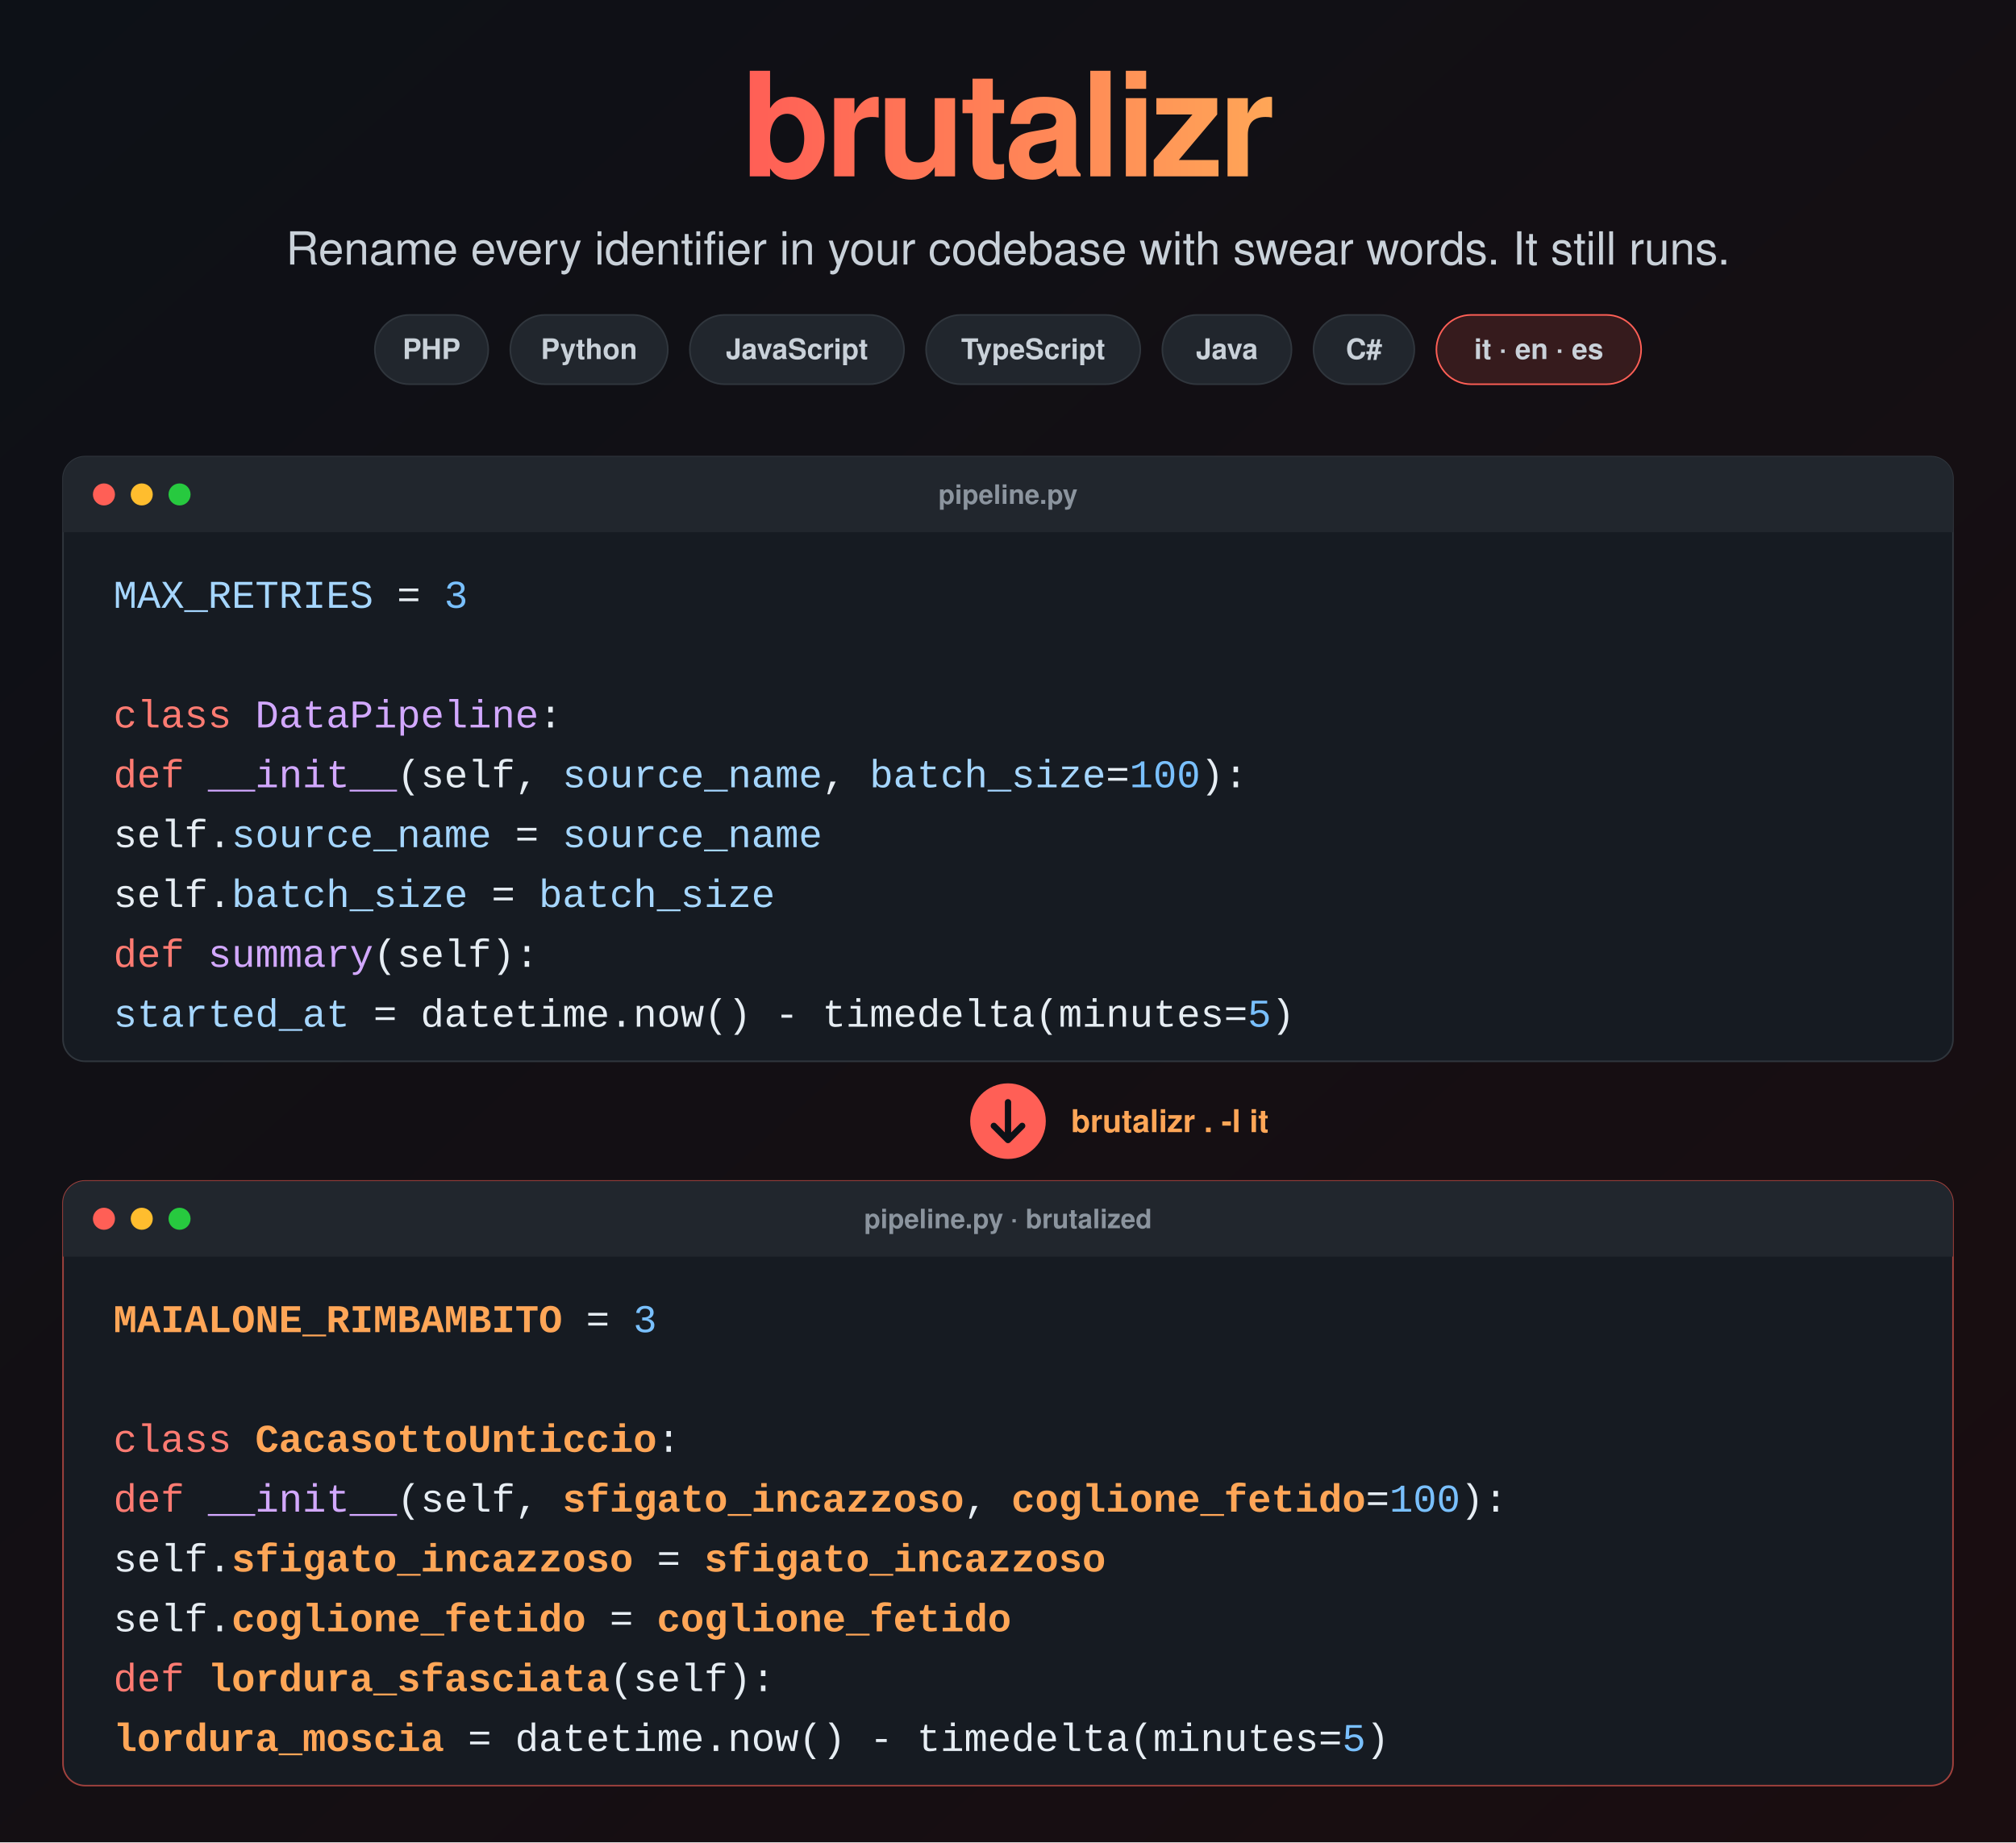
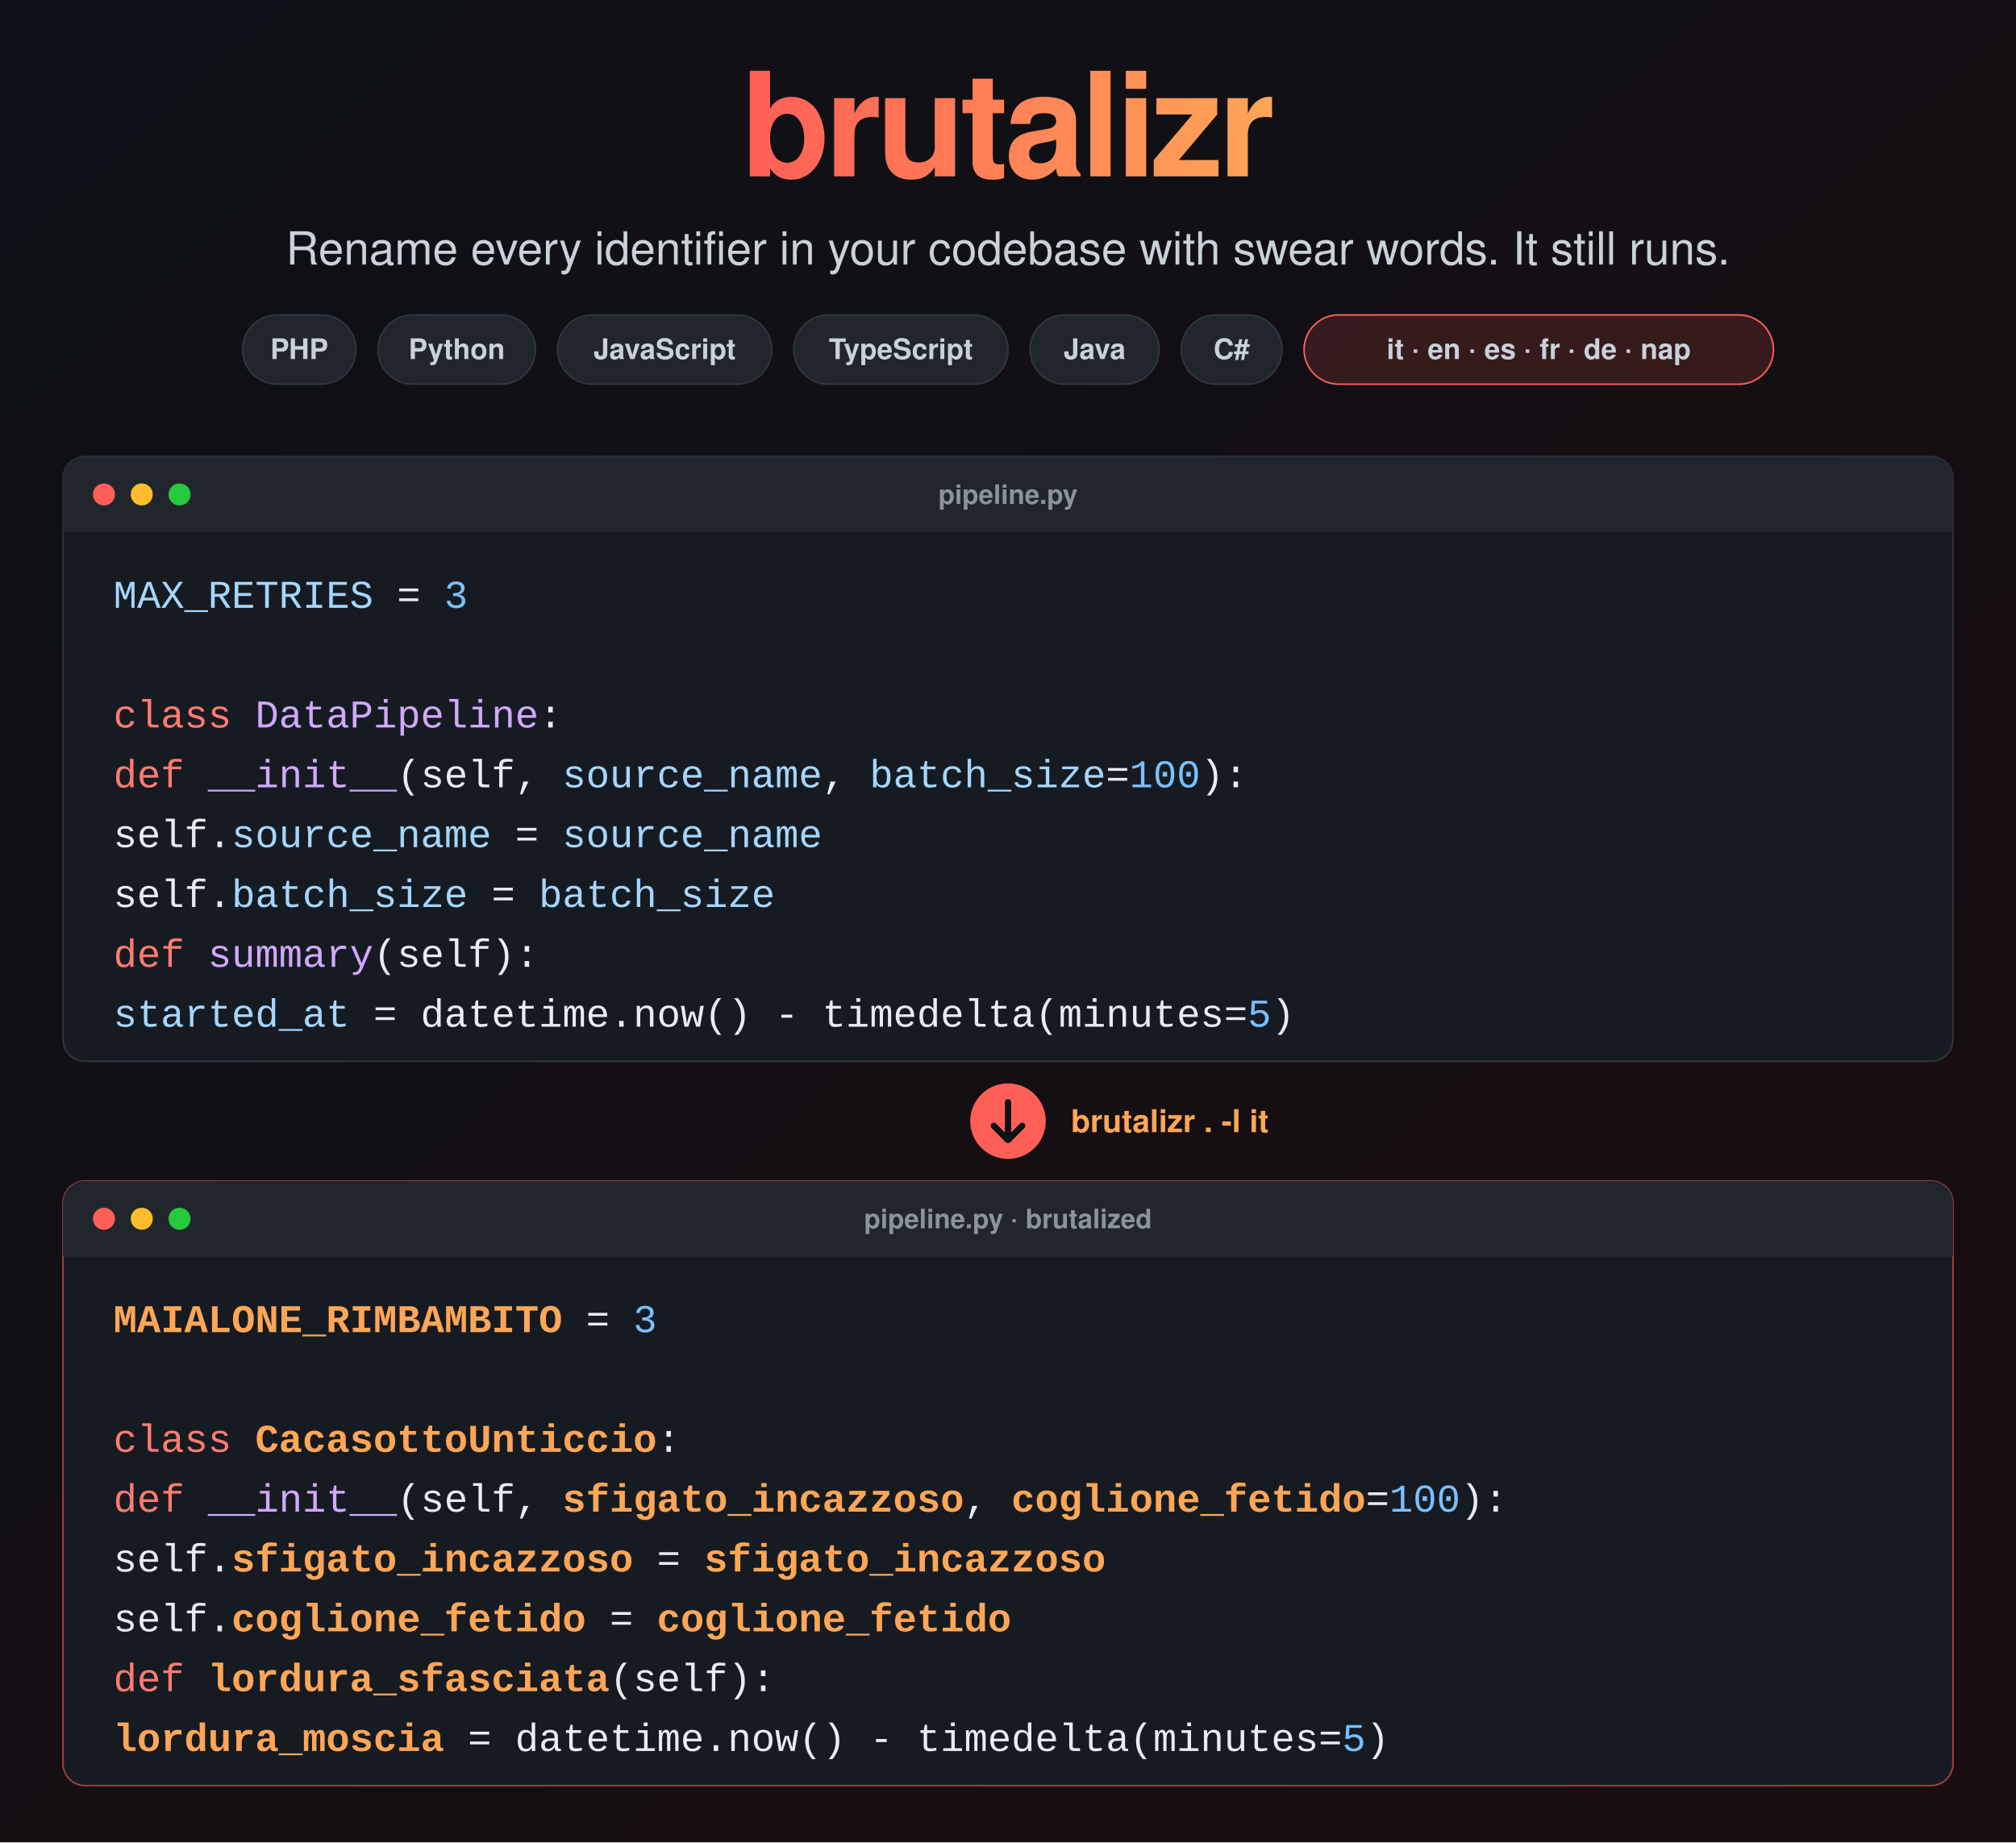
<svg xmlns="http://www.w3.org/2000/svg" width="1280" height="1170" viewBox="0 0 1280 1170" role="img" aria-labelledby="t d">
  <defs>
    <linearGradient id="bg" x1="0" y1="0" x2="1" y2="1">
      <stop offset="0" stop-color="#0d1117" />
      <stop offset="1" stop-color="#1a0d10" />
    </linearGradient>
    <linearGradient id="title" x1="0" y1="0" x2="1" y2="0">
      <stop offset="0" stop-color="#ff5f56" />
      <stop offset="1" stop-color="#ffa657" />
    </linearGradient>
    <style>
      .sans { font-family: system-ui, -apple-system, "Segoe UI", Helvetica, Arial, sans-serif; }
      .mono { font-family: ui-monospace, SFMono-Regular, Menlo, Consolas, "Liberation Mono", monospace; font-size: 25px; fill: #e6edf3; }
      .kw { fill: #ff7b72; }
      .num { fill: #79c0ff; }
      .fn { fill: #d2a8ff; }
      .id { fill: #a5d6ff; }
      .bad { fill: #ffa657; font-weight: 700; }
      .label { font-size: 17px; font-weight: 600; fill: #8b949e; }
      .chip { fill: #21262d; stroke: #30363d; }
      .chipt { font-size: 18px; fill: #c9d1d9; font-weight: 600; }
    </style>
  </defs>
  <rect width="1280" height="1170" fill="url(#bg)" />
  <text x="640" y="112" text-anchor="middle" class="sans" font-size="92" font-weight="900" fill="url(#title)" letter-spacing="-3">brutalizr</text>
  <text x="640" y="168" text-anchor="middle" class="sans" font-size="29" fill="#c9d1d9">Rename every identifier in your codebase with swear words. It still runs.</text>
  <g class="sans" transform="translate(0 200)">
-     <rect x="238" y="0" width="72" height="44" rx="22" class="chip" />
-     <text x="274" y="28" text-anchor="middle" class="chipt">PHP</text>
-     <rect x="324" y="0" width="100" height="44" rx="22" class="chip" />
-     <text x="374" y="28" text-anchor="middle" class="chipt">Python</text>
-     <rect x="438" y="0" width="136" height="44" rx="22" class="chip" />
-     <text x="506" y="28" text-anchor="middle" class="chipt">JavaScript</text>
-     <rect x="588" y="0" width="136" height="44" rx="22" class="chip" />
-     <text x="656" y="28" text-anchor="middle" class="chipt">TypeScript</text>
-     <rect x="738" y="0" width="82" height="44" rx="22" class="chip" />
-     <text x="779" y="28" text-anchor="middle" class="chipt">Java</text>
-     <rect x="834" y="0" width="64" height="44" rx="22" class="chip" />
-     <text x="866" y="28" text-anchor="middle" class="chipt">C#</text>
-     <rect x="912" y="0" width="130" height="44" rx="22" fill="#ff5f56" fill-opacity=".15" stroke="#ff5f56" />
-     <text x="977" y="28" text-anchor="middle" class="chipt" fill="#ffa657">it · en · es</text>
+     <rect x="154" y="0" width="72" height="44" rx="22" class="chip" />
+     <text x="190" y="28" text-anchor="middle" class="chipt">PHP</text>
+     <rect x="240" y="0" width="100" height="44" rx="22" class="chip" />
+     <text x="290" y="28" text-anchor="middle" class="chipt">Python</text>
+     <rect x="354" y="0" width="136" height="44" rx="22" class="chip" />
+     <text x="422" y="28" text-anchor="middle" class="chipt">JavaScript</text>
+     <rect x="504" y="0" width="136" height="44" rx="22" class="chip" />
+     <text x="572" y="28" text-anchor="middle" class="chipt">TypeScript</text>
+     <rect x="654" y="0" width="82" height="44" rx="22" class="chip" />
+     <text x="695" y="28" text-anchor="middle" class="chipt">Java</text>
+     <rect x="750" y="0" width="64" height="44" rx="22" class="chip" />
+     <text x="782" y="28" text-anchor="middle" class="chipt">C#</text>
+     <rect x="828" y="0" width="298" height="44" rx="22" fill="#ff5f56" fill-opacity=".15" stroke="#ff5f56" />
+     <text x="977" y="28" text-anchor="middle" class="chipt" fill="#ffa657">it · en · es · fr · de · nap</text>
  </g>
  <g transform="translate(40 290)">
    <rect width="1200" height="384" rx="14" fill="#161b22" stroke="#30363d" />
    <path d="M0 14a14 14 0 0 1 14-14h1172a14 14 0 0 1 14 14v34H0z" fill="#21262d" />
    <circle cx="26" cy="24" r="7" fill="#ff5f56" />
    <circle cx="50" cy="24" r="7" fill="#ffbd2e" />
    <circle cx="74" cy="24" r="7" fill="#27c93f" />
    <text x="600" y="30" text-anchor="middle" class="sans label">pipeline.py</text>
    <g class="mono">
      <text x="32" y="96">
        <tspan class="id">MAX_RETRIES</tspan> = <tspan class="num">3</tspan>
      </text>
      <text x="32" y="172">
        <tspan class="kw">class</tspan>
        <tspan class="fn">DataPipeline</tspan>:</text>
      <text x="32" y="210">
        <tspan class="kw">def</tspan>
        <tspan class="fn">__init__</tspan>(self, <tspan class="id">source_name</tspan>, <tspan class="id">batch_size</tspan>=<tspan class="num">100</tspan>):</text>
      <text x="32" y="248">        self.<tspan class="id">source_name</tspan> = <tspan class="id">source_name</tspan>
      </text>
      <text x="32" y="286">        self.<tspan class="id">batch_size</tspan> = <tspan class="id">batch_size</tspan>
      </text>
      <text x="32" y="324">
        <tspan class="kw">def</tspan>
        <tspan class="fn">summary</tspan>(self):</text>
      <text x="32" y="362">
        <tspan class="id">started_at</tspan> = datetime.now() - timedelta(minutes=<tspan class="num">5</tspan>)</text>
    </g>
  </g>
  <circle cx="640" cy="712" r="24" fill="#ff5f56" />
  <path d="M640 700v24m-9-9 9 9 9-9" stroke="#0d1117" stroke-width="4" fill="none" stroke-linecap="round" stroke-linejoin="round" />
  <text x="680" y="719" class="sans" font-size="20" font-weight="700" fill="#ffa657">brutalizr . -l it</text>
  <g transform="translate(40 750)">
    <rect width="1200" height="384" rx="14" fill="#161b22" stroke="#ff5f56" stroke-opacity=".6" />
    <path d="M0 14a14 14 0 0 1 14-14h1172a14 14 0 0 1 14 14v34H0z" fill="#21262d" />
    <circle cx="26" cy="24" r="7" fill="#ff5f56" />
    <circle cx="50" cy="24" r="7" fill="#ffbd2e" />
    <circle cx="74" cy="24" r="7" fill="#27c93f" />
    <text x="600" y="30" text-anchor="middle" class="sans label">pipeline.py · brutalized</text>
    <g class="mono">
      <text x="32" y="96">
        <tspan class="bad">MAIALONE_RIMBAMBITO</tspan> = <tspan class="num">3</tspan>
      </text>
      <text x="32" y="172">
        <tspan class="kw">class</tspan>
        <tspan class="bad">CacasottoUnticcio</tspan>:</text>
      <text x="32" y="210">
        <tspan class="kw">def</tspan>
        <tspan class="fn">__init__</tspan>(self, <tspan class="bad">sfigato_incazzoso</tspan>, <tspan class="bad">coglione_fetido</tspan>=<tspan class="num">100</tspan>):</text>
      <text x="32" y="248">        self.<tspan class="bad">sfigato_incazzoso</tspan> = <tspan class="bad">sfigato_incazzoso</tspan>
      </text>
      <text x="32" y="286">        self.<tspan class="bad">coglione_fetido</tspan> = <tspan class="bad">coglione_fetido</tspan>
      </text>
      <text x="32" y="324">
        <tspan class="kw">def</tspan>
        <tspan class="bad">lordura_sfasciata</tspan>(self):</text>
      <text x="32" y="362">
        <tspan class="bad">lordura_moscia</tspan> = datetime.now() - timedelta(minutes=<tspan class="num">5</tspan>)</text>
    </g>
  </g>
</svg>
